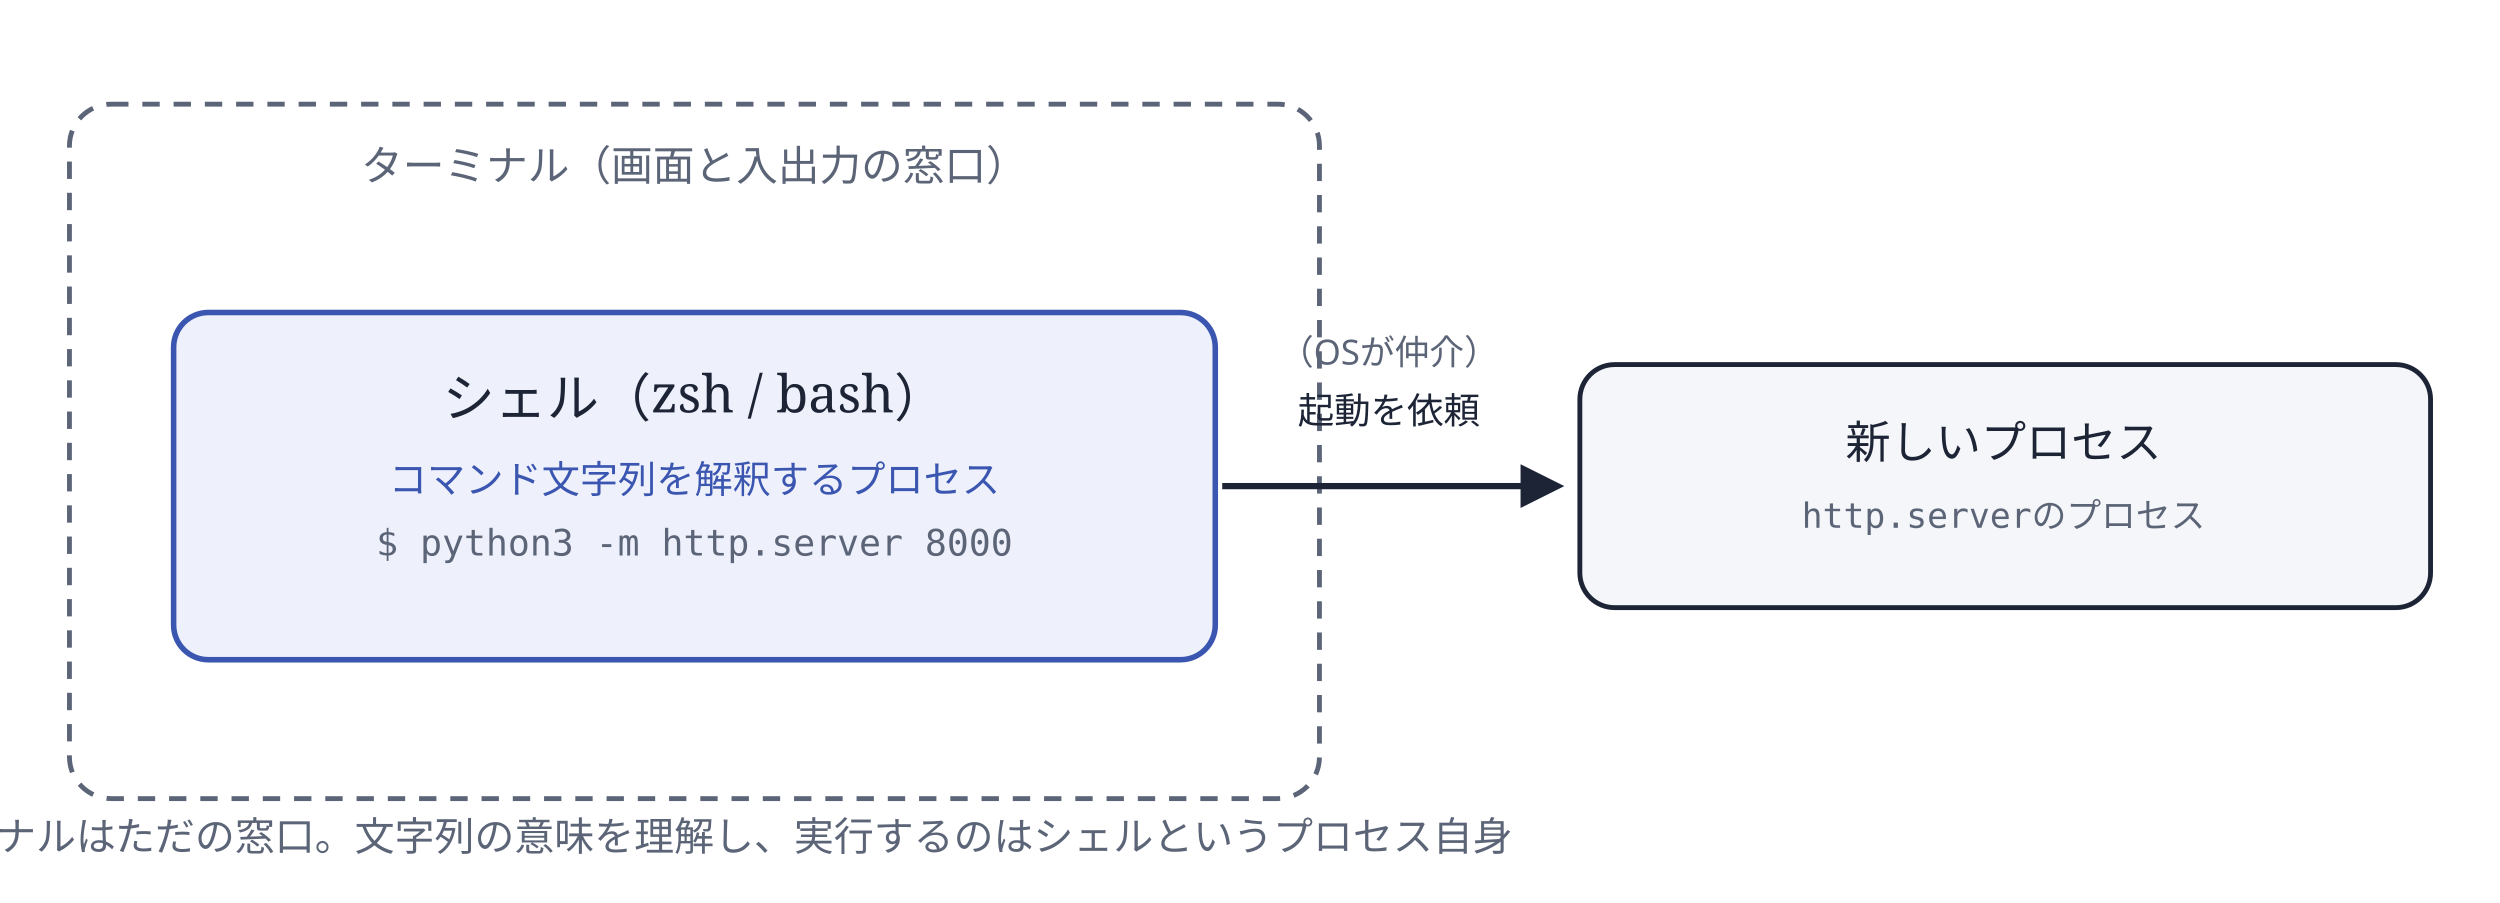
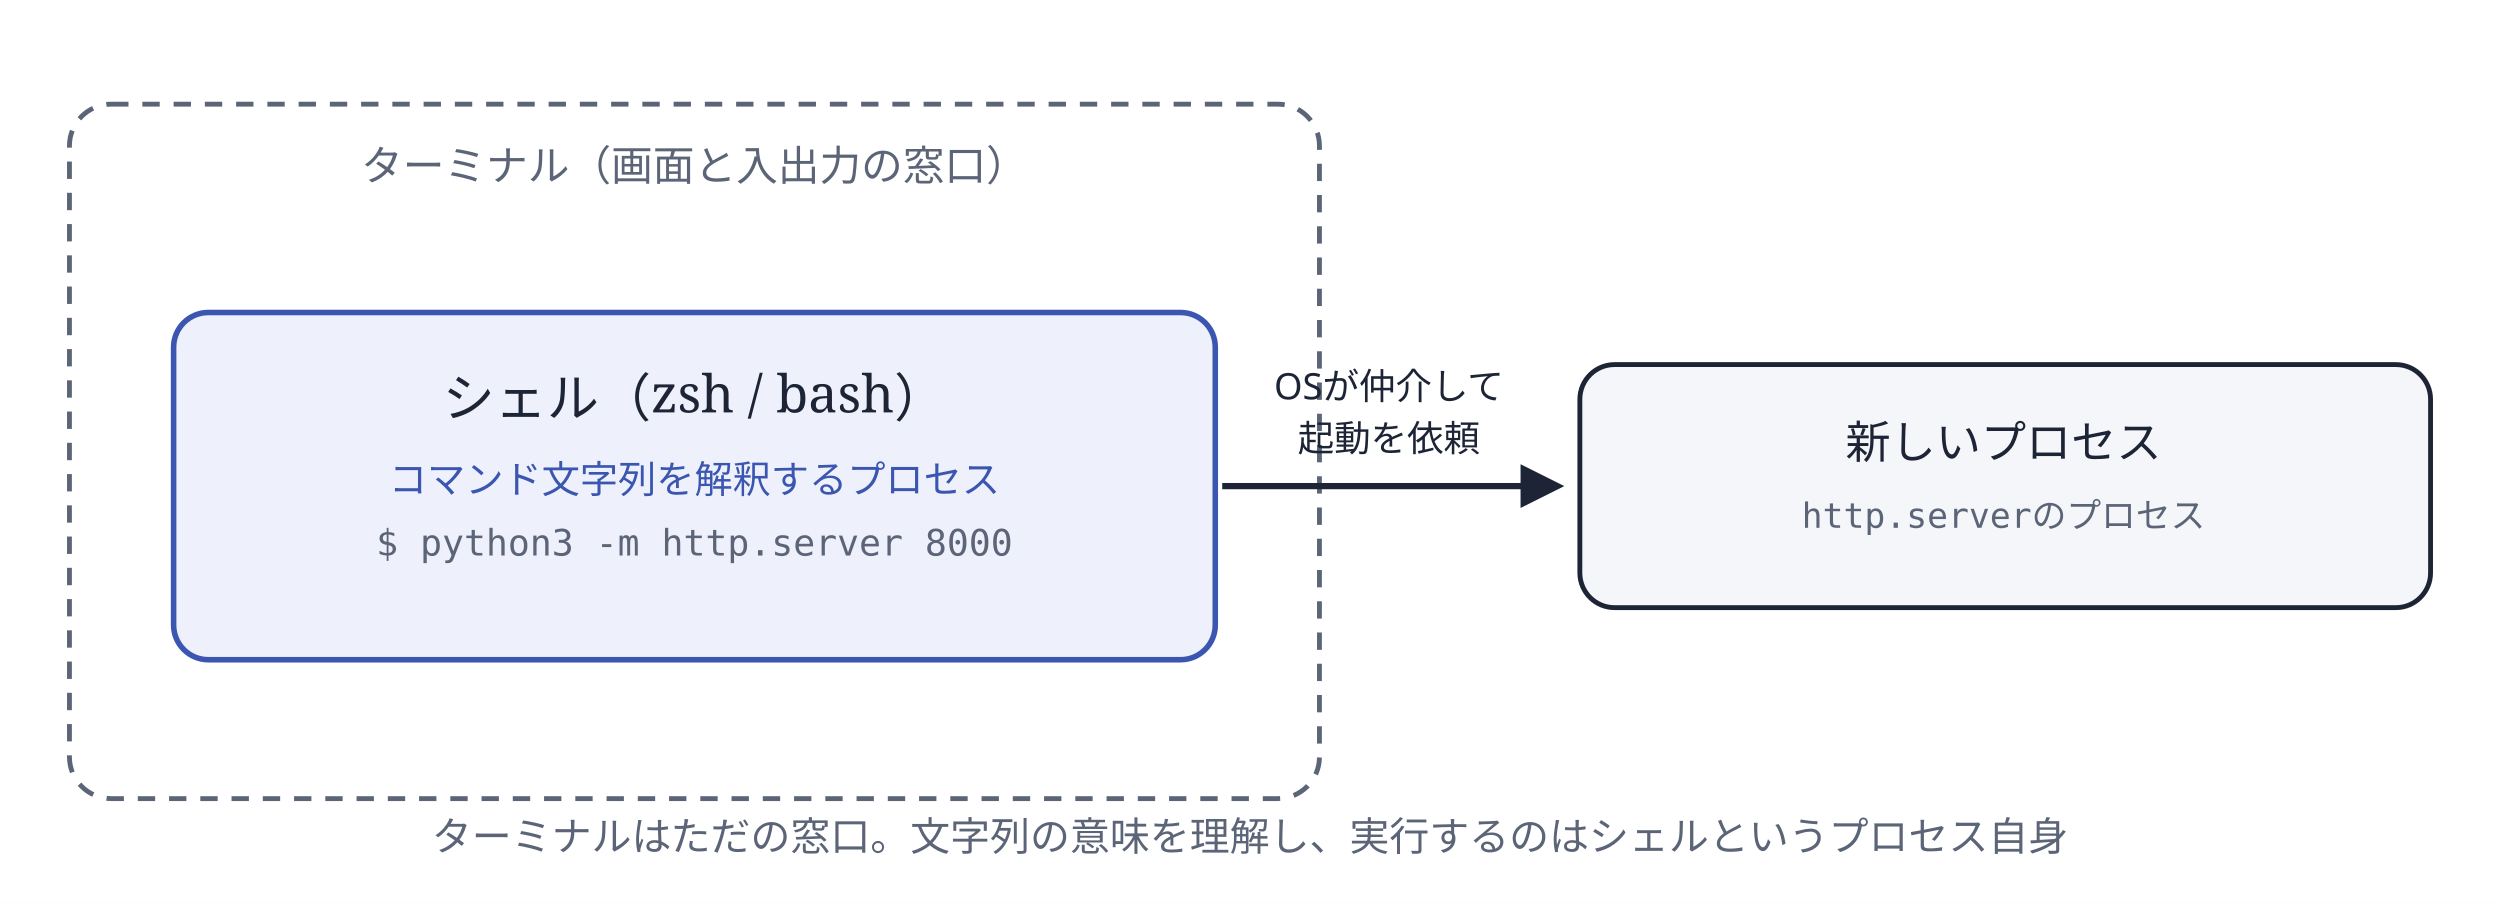
<svg xmlns="http://www.w3.org/2000/svg" viewBox="0 0 720 260" role="img" aria-label="ターミナルという窓口の中でシェルというプロセスがコマンド文字列を解釈し、OSに新しいプロセスの起動を依頼する構造を示す図">
  <defs>
    <marker id="arrowsh" viewBox="0 0 10 10" refX="8" refY="5" markerWidth="7" markerHeight="7" orient="auto-start-reverse">
      <path d="M 0 0 L 10 5 L 0 10 z" fill="#1c2436" />
    </marker>
  </defs>
  <rect width="720" height="260" fill="#ffffff" />
  <rect x="20" y="30" width="360" height="200" rx="12" fill="none" stroke="#5c6577" stroke-width="1.4" stroke-dasharray="5 4" />
  <text x="200" y="52" text-anchor="middle" font-family="sans-serif" font-size="12" fill="#5c6577">ターミナル（画面と入出力の窓口）</text>
  <rect x="50" y="90" width="300" height="100" rx="10" fill="#eef0fb" stroke="#3a56b0" stroke-width="1.6" />
  <text x="200" y="120" text-anchor="middle" font-family="Georgia, serif" font-size="15" fill="#1c2436">シェル（zsh / bash）</text>
  <text x="200" y="142" text-anchor="middle" font-family="sans-serif" font-size="11" fill="#3a56b0">コマンド文字列を解釈するプロセス</text>
  <text x="200" y="160" text-anchor="middle" font-family="ui-monospace, Menlo, monospace" font-size="10.5" fill="#5c6577">$ python3 -m http.server 8000</text>
  <line x1="352" y1="140" x2="448" y2="140" stroke="#1c2436" stroke-width="1.8" marker-end="url(#arrowsh)" />
-   <text x="400" y="122" text-anchor="middle" font-family="sans-serif" font-size="10.5" fill="#1c2436">起動を依頼</text>
-   <text x="400" y="105" text-anchor="middle" font-family="sans-serif" font-size="10" fill="#5c6577">（OSが仲介）</text>
+   <text x="400" y="115" text-anchor="middle" font-family="sans-serif" font-size="10.5" fill="#1c2436">OSが仲介して</text>
+   <text x="400" y="130" text-anchor="middle" font-family="sans-serif" font-size="10.5" fill="#1c2436">起動を依頼</text>
  <rect x="455" y="105" width="245" height="70" rx="10" fill="#f4f6f9" stroke="#1c2436" stroke-width="1.4" />
  <text x="577" y="132" text-anchor="middle" font-family="Georgia, serif" font-size="13" fill="#1c2436">新しいプロセス</text>
  <text x="577" y="152" text-anchor="middle" font-family="ui-monospace, Menlo, monospace" font-size="10" fill="#5c6577">http.serverのプロセス</text>
-   <text x="200" y="245" text-anchor="middle" font-family="sans-serif" font-size="11.5" fill="#5c6577">ターミナルはただの窓口。文字列の意味を理解し、実行するのはシェルというプロセス自身</text>
+   <text x="360" y="245" text-anchor="middle" font-family="sans-serif" font-size="11.5" fill="#5c6577">ターミナルはただの窓口。文字列の意味を理解し、実行するのはシェルというプロセス自身</text>
</svg>
